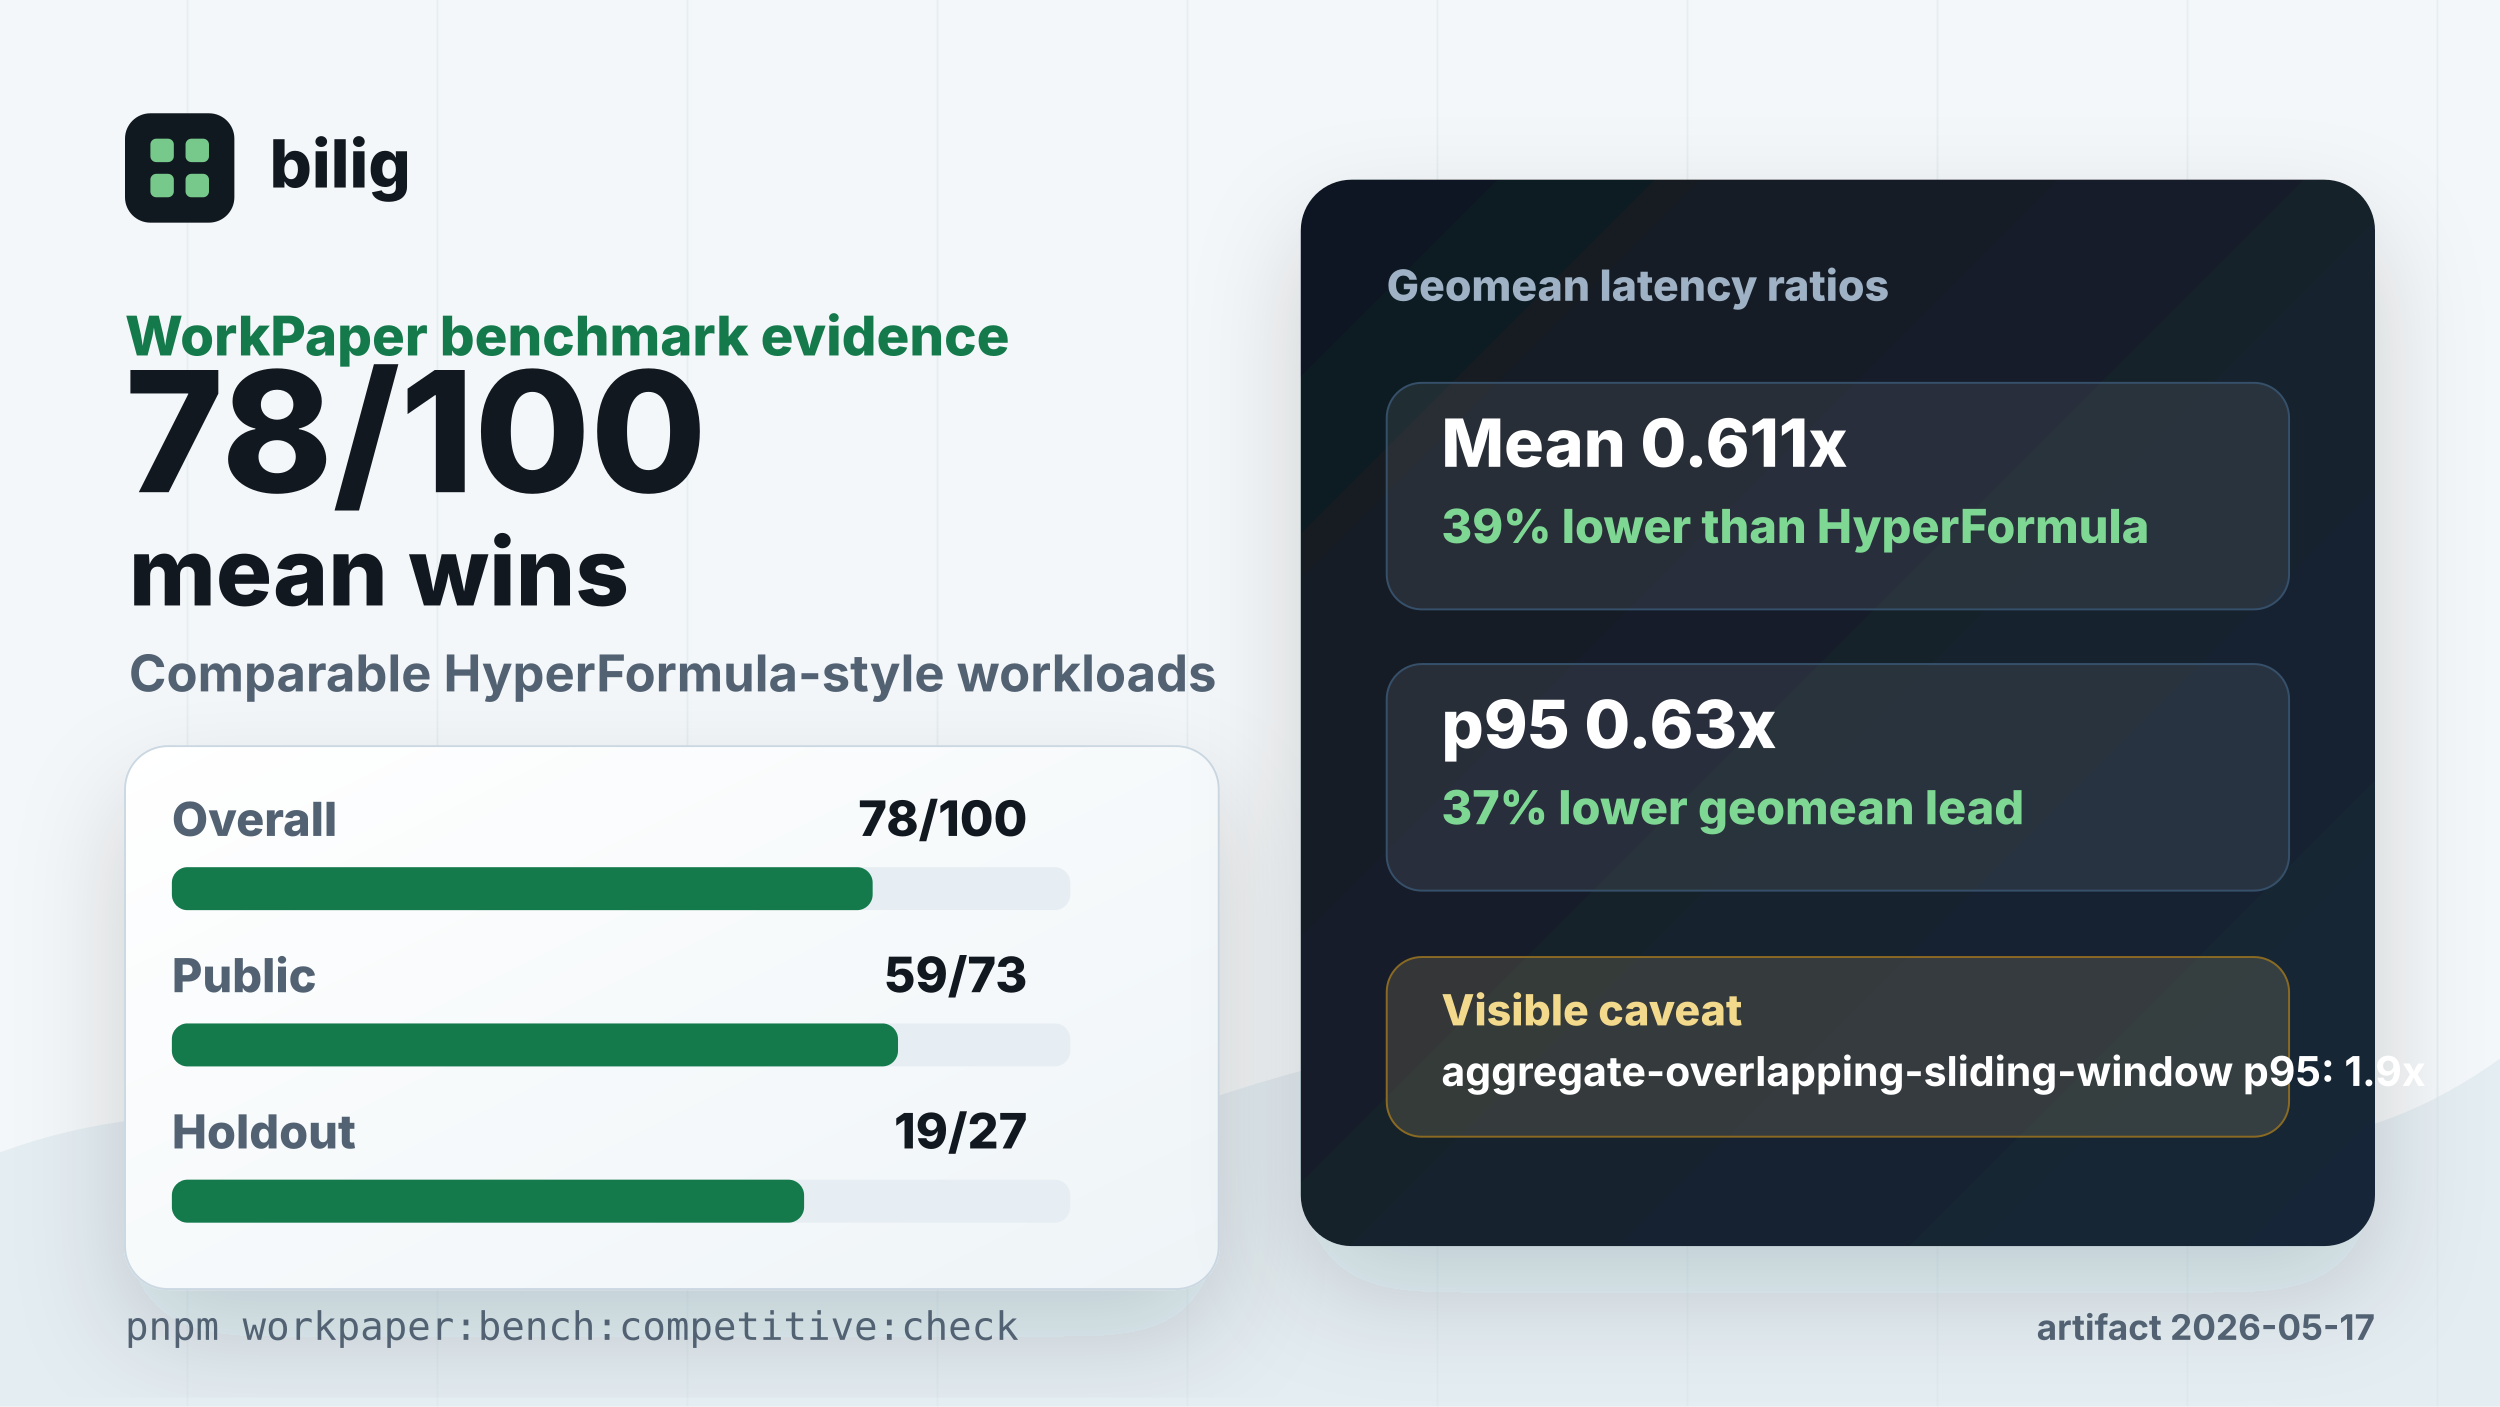
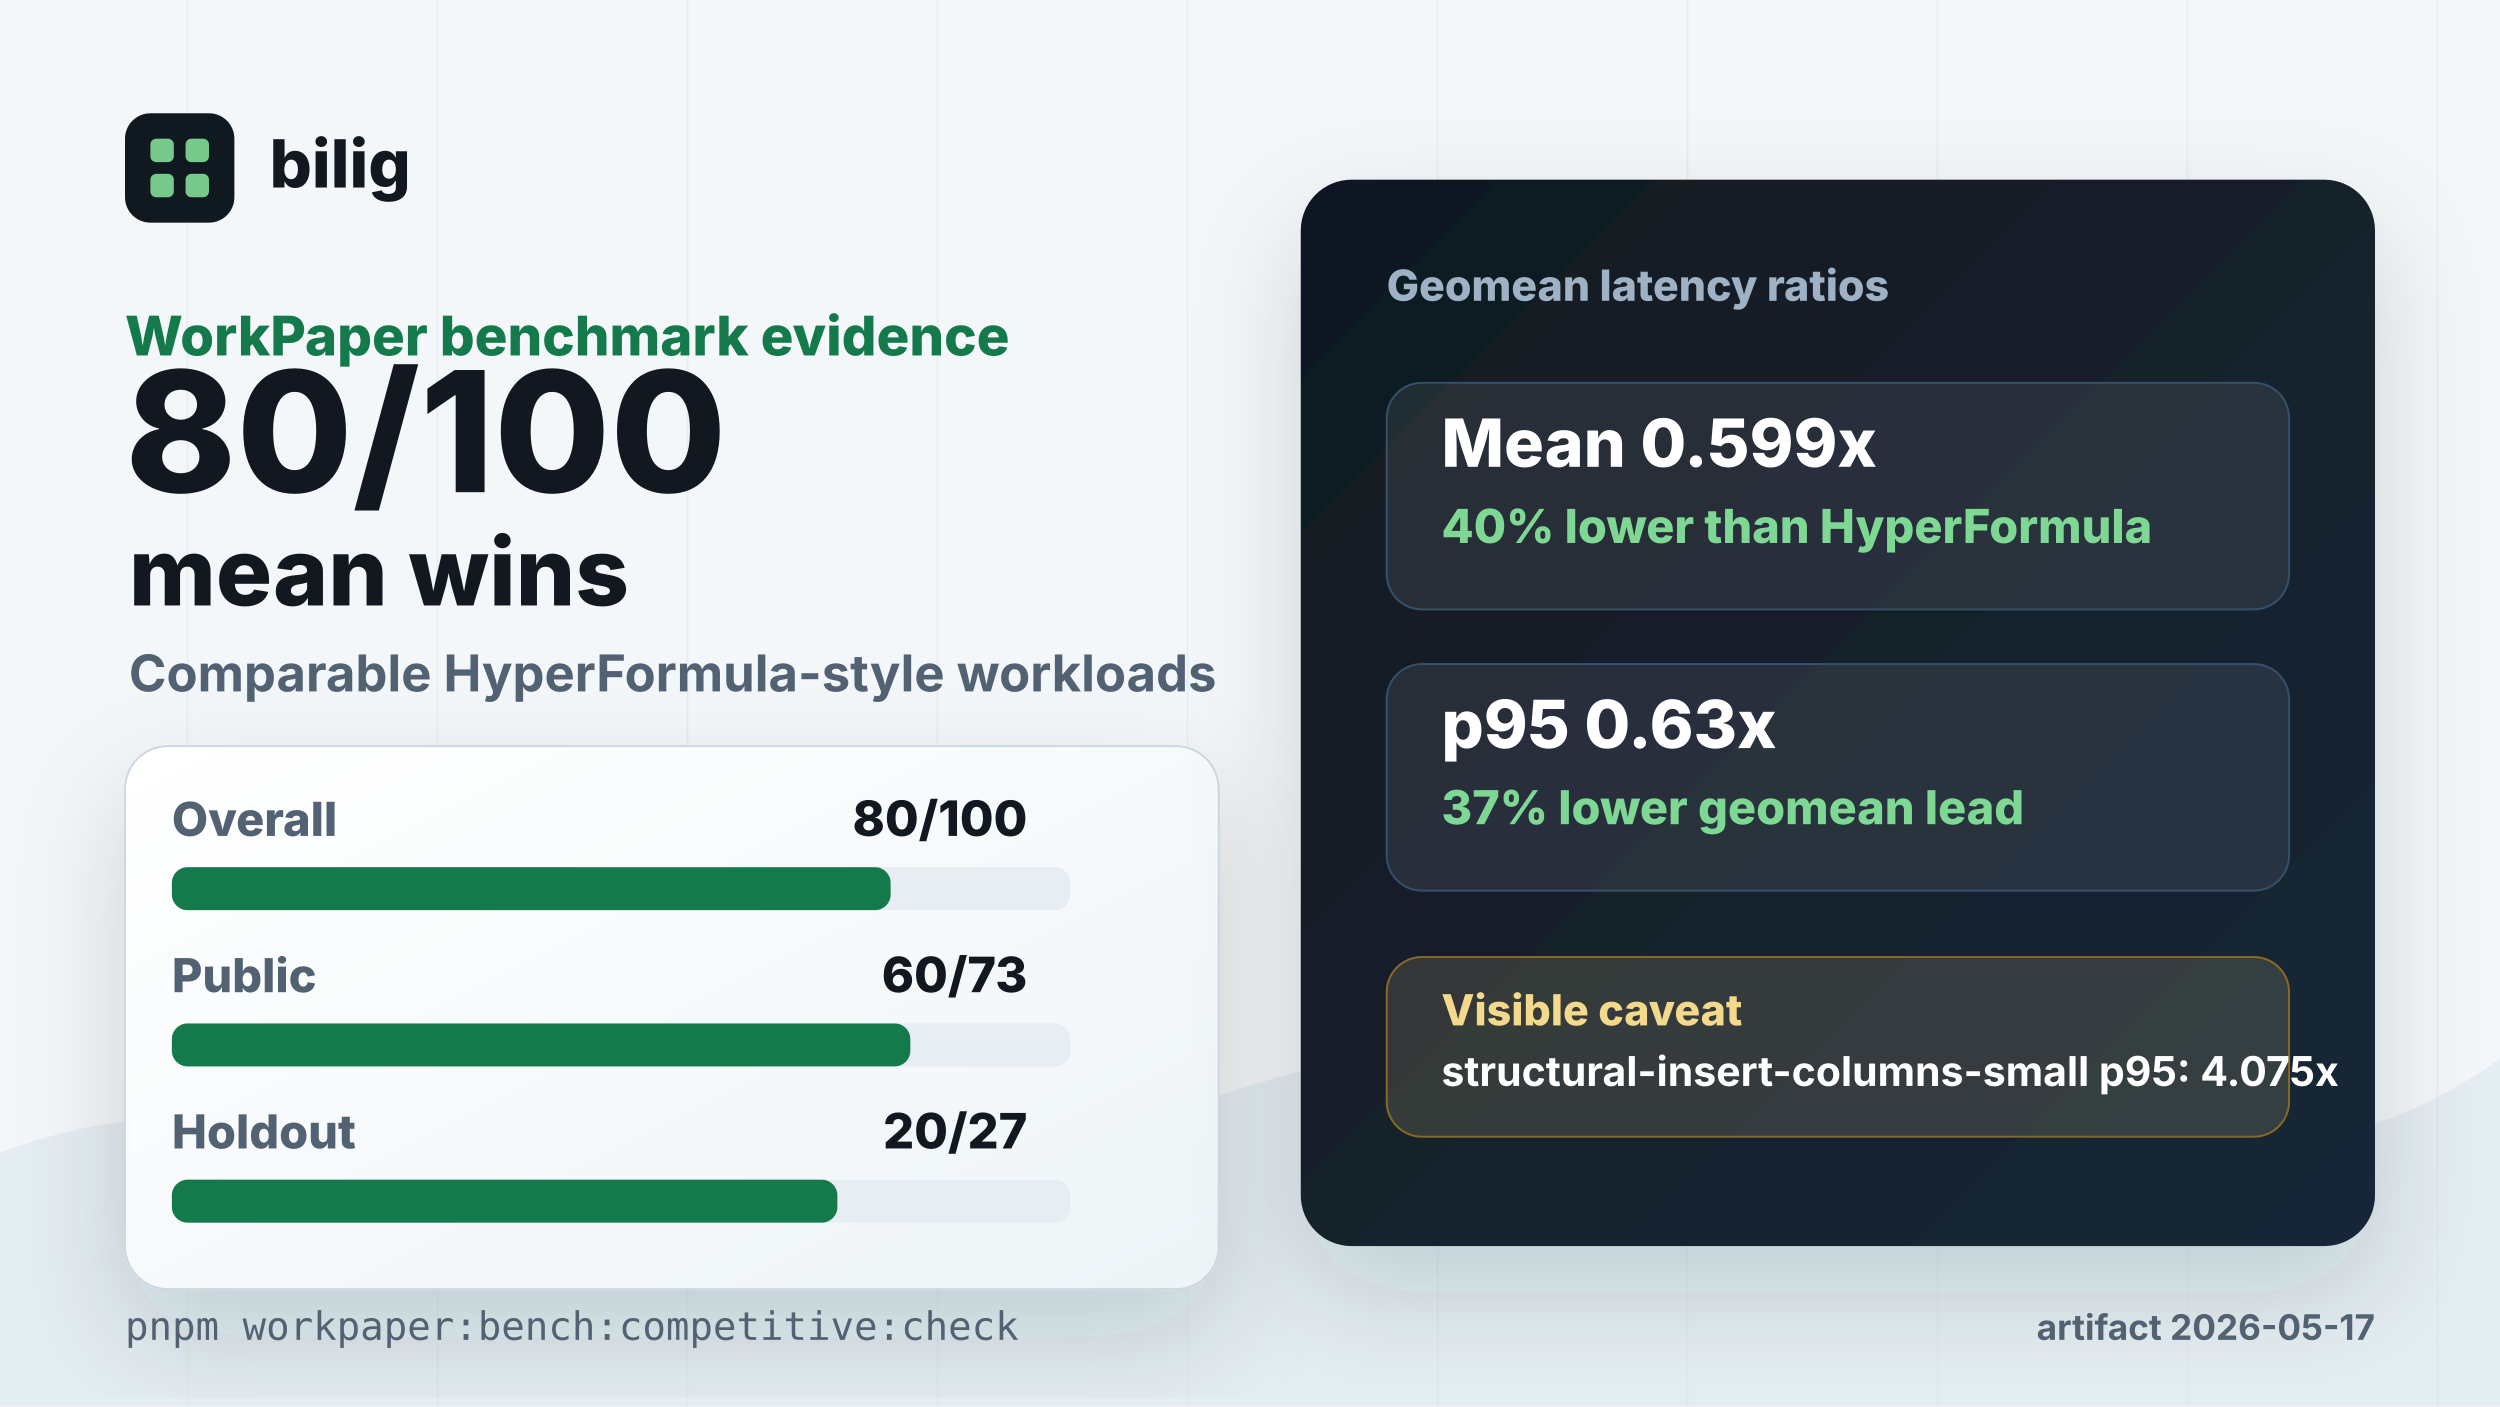
<svg xmlns="http://www.w3.org/2000/svg" width="1280" height="720" viewBox="0 0 1280 720">
  <defs>
    <linearGradient id="panel" x1="0" x2="1" y1="0" y2="1">
      <stop offset="0" stop-color="#ffffff" />
      <stop offset="1" stop-color="#eef4f7" />
    </linearGradient>
    <linearGradient id="dark" x1="0" x2="1" y1="0" y2="1">
      <stop offset="0" stop-color="#101820" />
      <stop offset="1" stop-color="#192838" />
    </linearGradient>
    <filter id="shadow" x="-20%" y="-20%" width="140%" height="140%">
      <feDropShadow dx="0" dy="24" stdDeviation="28" flood-color="#102033" flood-opacity="0.16" />
    </filter>
  </defs>
  <rect width="1280" height="720" fill="#f4f7f9" />
  <path d="M0 590 C190 520 340 674 520 600 C700 526 814 502 1000 560 C1135 602 1210 592 1280 542 L1280 720 L0 720 Z" fill="#e4edf2" />
  <g opacity="0.5" stroke="#d9e3ea" stroke-width="1">
    <path d="M96 0 V720" />
    <path d="M224 0 V720" />
    <path d="M352 0 V720" />
    <path d="M480 0 V720" />
    <path d="M608 0 V720" />
    <path d="M736 0 V720" />
    <path d="M864 0 V720" />
    <path d="M992 0 V720" />
    <path d="M1120 0 V720" />
    <path d="M1248 0 V720" />
  </g>
  <g transform="translate(64 58)">
    <rect x="0" y="0" width="56" height="56" rx="13" fill="#101820" />
    <rect x="13" y="13" width="12" height="12" rx="3" fill="#77c98b" />
    <rect x="31" y="13" width="12" height="12" rx="3" fill="#77c98b" />
    <rect x="13" y="31" width="12" height="12" rx="3" fill="#77c98b" />
    <rect x="31" y="31" width="12" height="12" rx="3" fill="#77c98b" />
    <text x="74" y="38" fill="#111820" font-family="Inter, Arial, Helvetica, sans-serif" font-size="34" font-weight="820">bilig</text>
  </g>
  <text x="64" y="182" fill="#147a4b" font-family="Inter, Arial, Helvetica, sans-serif" font-size="28" font-weight="820">WorkPaper benchmark evidence</text>
-   <text x="64" y="252" fill="#111820" font-family="Inter, Arial, Helvetica, sans-serif" font-size="86" font-weight="830" letter-spacing="0">78/100</text>
+   <text x="64" y="252" fill="#111820" font-family="Inter, Arial, Helvetica, sans-serif" font-size="86" font-weight="830" letter-spacing="0">80/100</text>
  <text x="66" y="310" fill="#111820" font-family="Inter, Arial, Helvetica, sans-serif" font-size="48" font-weight="800" letter-spacing="0">mean wins</text>
  <text x="66" y="354" fill="#526273" font-family="Inter, Arial, Helvetica, sans-serif" font-size="26" font-weight="650">Comparable HyperFormula-style workloads</text>
  <g filter="url(#shadow)">
    <rect x="64" y="382" width="560" height="278" rx="22" fill="url(#panel)" stroke="#cbd8e2" />
  </g>
  <g transform="translate(88 428)">
    <text x="0" y="0" fill="#526273" font-family="Inter, Arial, Helvetica, sans-serif" font-size="24" font-weight="760">Overall</text>
-     <text x="438" y="0" text-anchor="end" fill="#111820" font-family="Inter, Arial, Helvetica, sans-serif" font-size="25" font-weight="820">78/100</text>
+     <text x="438" y="0" text-anchor="end" fill="#111820" font-family="Inter, Arial, Helvetica, sans-serif" font-size="25" font-weight="820">80/100</text>
    <rect x="0" y="16" width="460" height="22" rx="8" fill="#e6edf3" />
-     <rect x="0" y="16" width="358.80" height="22" rx="8" fill="#147a4b" />
+     <rect x="0" y="16" width="368.00" height="22" rx="8" fill="#147a4b" />
  </g>
  <g transform="translate(88 508)">
    <text x="0" y="0" fill="#526273" font-family="Inter, Arial, Helvetica, sans-serif" font-size="24" font-weight="760">Public</text>
-     <text x="438" y="0" text-anchor="end" fill="#111820" font-family="Inter, Arial, Helvetica, sans-serif" font-size="25" font-weight="820">59/73</text>
+     <text x="438" y="0" text-anchor="end" fill="#111820" font-family="Inter, Arial, Helvetica, sans-serif" font-size="25" font-weight="820">60/73</text>
    <rect x="0" y="16" width="460" height="22" rx="8" fill="#e6edf3" />
-     <rect x="0" y="16" width="371.78" height="22" rx="8" fill="#147a4b" />
+     <rect x="0" y="16" width="378.08" height="22" rx="8" fill="#147a4b" />
  </g>
  <g transform="translate(88 588)">
    <text x="0" y="0" fill="#526273" font-family="Inter, Arial, Helvetica, sans-serif" font-size="24" font-weight="760">Holdout</text>
-     <text x="438" y="0" text-anchor="end" fill="#111820" font-family="Inter, Arial, Helvetica, sans-serif" font-size="25" font-weight="820">19/27</text>
+     <text x="438" y="0" text-anchor="end" fill="#111820" font-family="Inter, Arial, Helvetica, sans-serif" font-size="25" font-weight="820">20/27</text>
    <rect x="0" y="16" width="460" height="22" rx="8" fill="#e6edf3" />
-     <rect x="0" y="16" width="323.70" height="22" rx="8" fill="#147a4b" />
+     <rect x="0" y="16" width="340.74" height="22" rx="8" fill="#147a4b" />
  </g>
  <g filter="url(#shadow)">
    <rect x="666" y="92" width="550" height="546" rx="26" fill="url(#dark)" />
  </g>
  <text x="710" y="154" fill="#9fb2c5" font-family="Inter, Arial, Helvetica, sans-serif" font-size="22" font-weight="760">Geomean latency ratios</text>
  <g transform="translate(710 196)">
    <rect x="0" y="0" width="462" height="116" rx="18" fill="#ffffff" fill-opacity="0.08" stroke="#36506a" />
-     <text x="28" y="43" fill="#ffffff" font-family="Inter, Arial, Helvetica, sans-serif" font-size="34" font-weight="840">Mean 0.611x</text>
-     <text x="28" y="82" fill="#7ed894" font-family="Inter, Arial, Helvetica, sans-serif" font-size="24" font-weight="780">39% lower than HyperFormula</text>
+     <text x="28" y="43" fill="#ffffff" font-family="Inter, Arial, Helvetica, sans-serif" font-size="34" font-weight="840">Mean 0.599x</text>
+     <text x="28" y="82" fill="#7ed894" font-family="Inter, Arial, Helvetica, sans-serif" font-size="24" font-weight="780">40% lower than HyperFormula</text>
  </g>
  <g transform="translate(710 340)">
    <rect x="0" y="0" width="462" height="116" rx="18" fill="#ffffff" fill-opacity="0.08" stroke="#36506a" />
    <text x="28" y="43" fill="#ffffff" font-family="Inter, Arial, Helvetica, sans-serif" font-size="34" font-weight="840">p95 0.63x</text>
    <text x="28" y="82" fill="#7ed894" font-family="Inter, Arial, Helvetica, sans-serif" font-size="24" font-weight="780">37% lower geomean lead</text>
  </g>
  <g transform="translate(710 490)">
    <rect x="0" y="0" width="462" height="92" rx="18" fill="#f4d991" fill-opacity="0.14" stroke="#8a6a23" />
    <text x="28" y="35" fill="#f3d98b" font-family="Inter, Arial, Helvetica, sans-serif" font-size="22" font-weight="820">Visible caveat</text>
-     <text x="28" y="66" fill="#ffffff" font-family="Inter, Arial, Helvetica, sans-serif" font-size="21" font-weight="650">aggregate-overlapping-sliding-window p95: 1.9x</text>
+     <text x="28" y="66" fill="#ffffff" font-family="Inter, Arial, Helvetica, sans-serif" font-size="21" font-weight="650">structural-insert-columns-small p95: 4.075x</text>
  </g>
  <text x="64" y="686" fill="#526273" font-family="SFMono-Regular, Menlo, Consolas, monospace" font-size="20">pnpm workpaper:bench:competitive:check</text>
  <text x="1216" y="686" text-anchor="end" fill="#526273" font-family="Inter, Arial, Helvetica, sans-serif" font-size="18" font-weight="650">artifact 2026-05-17</text>
</svg>
